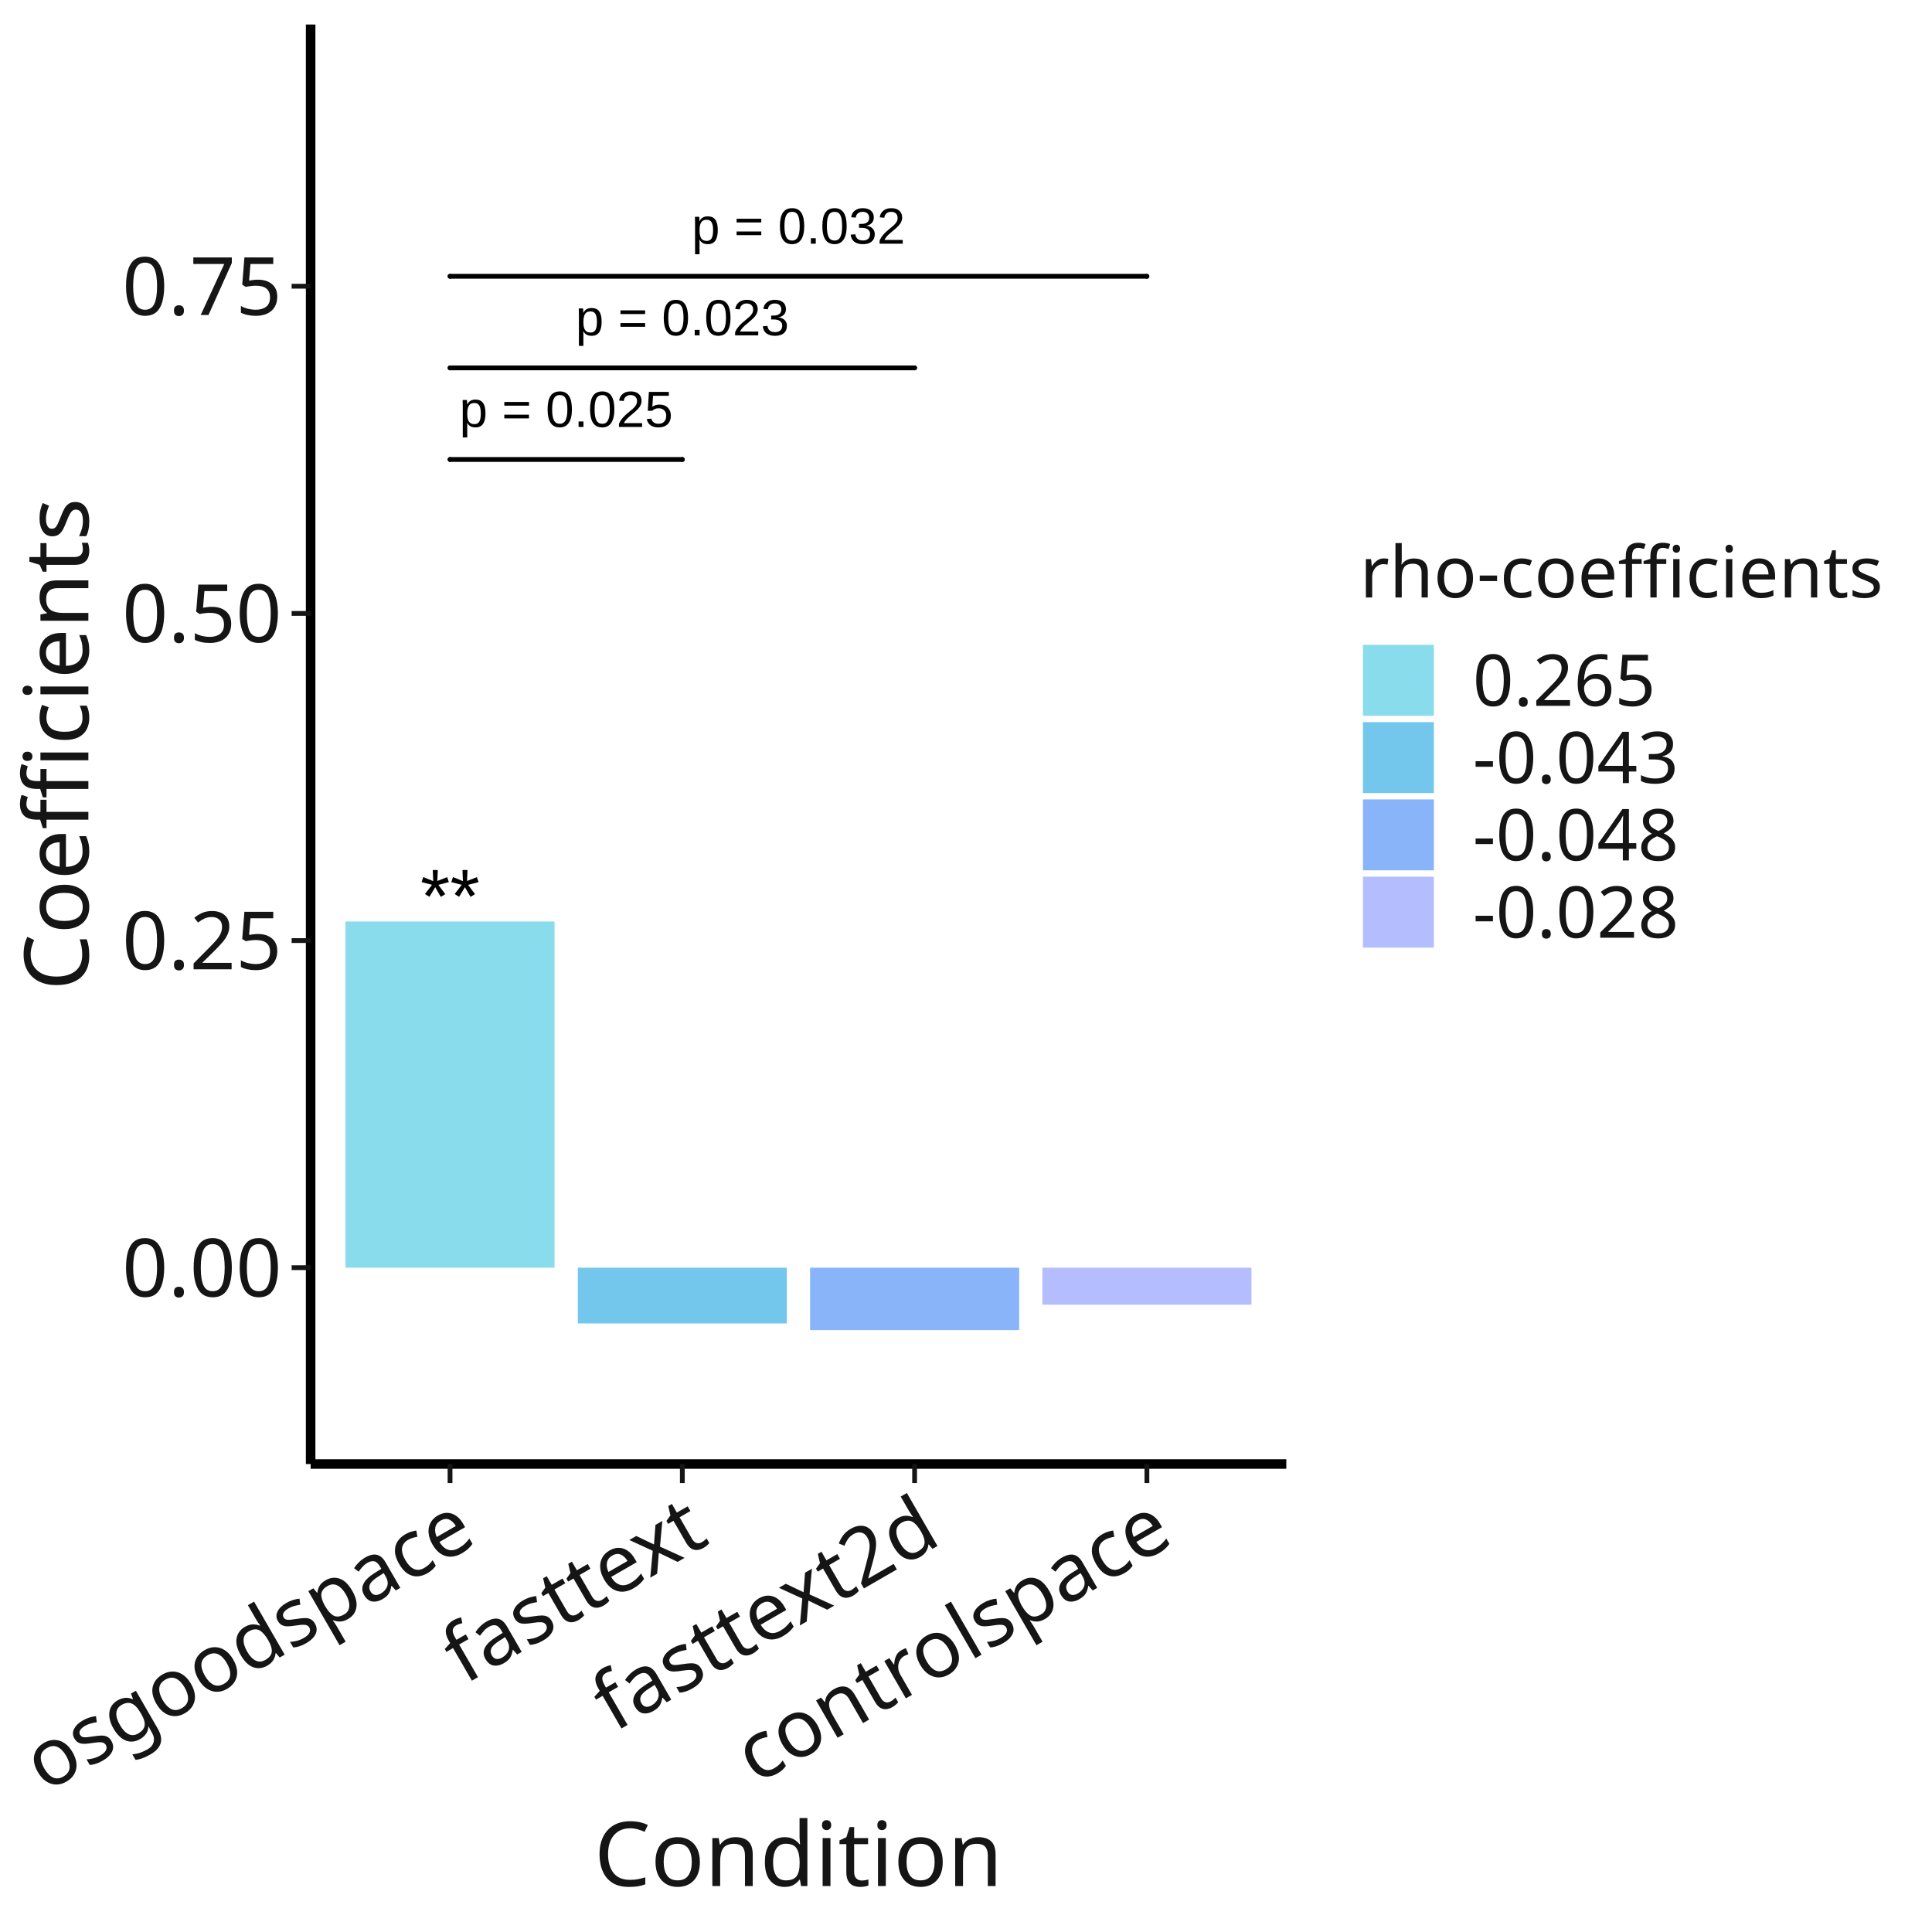
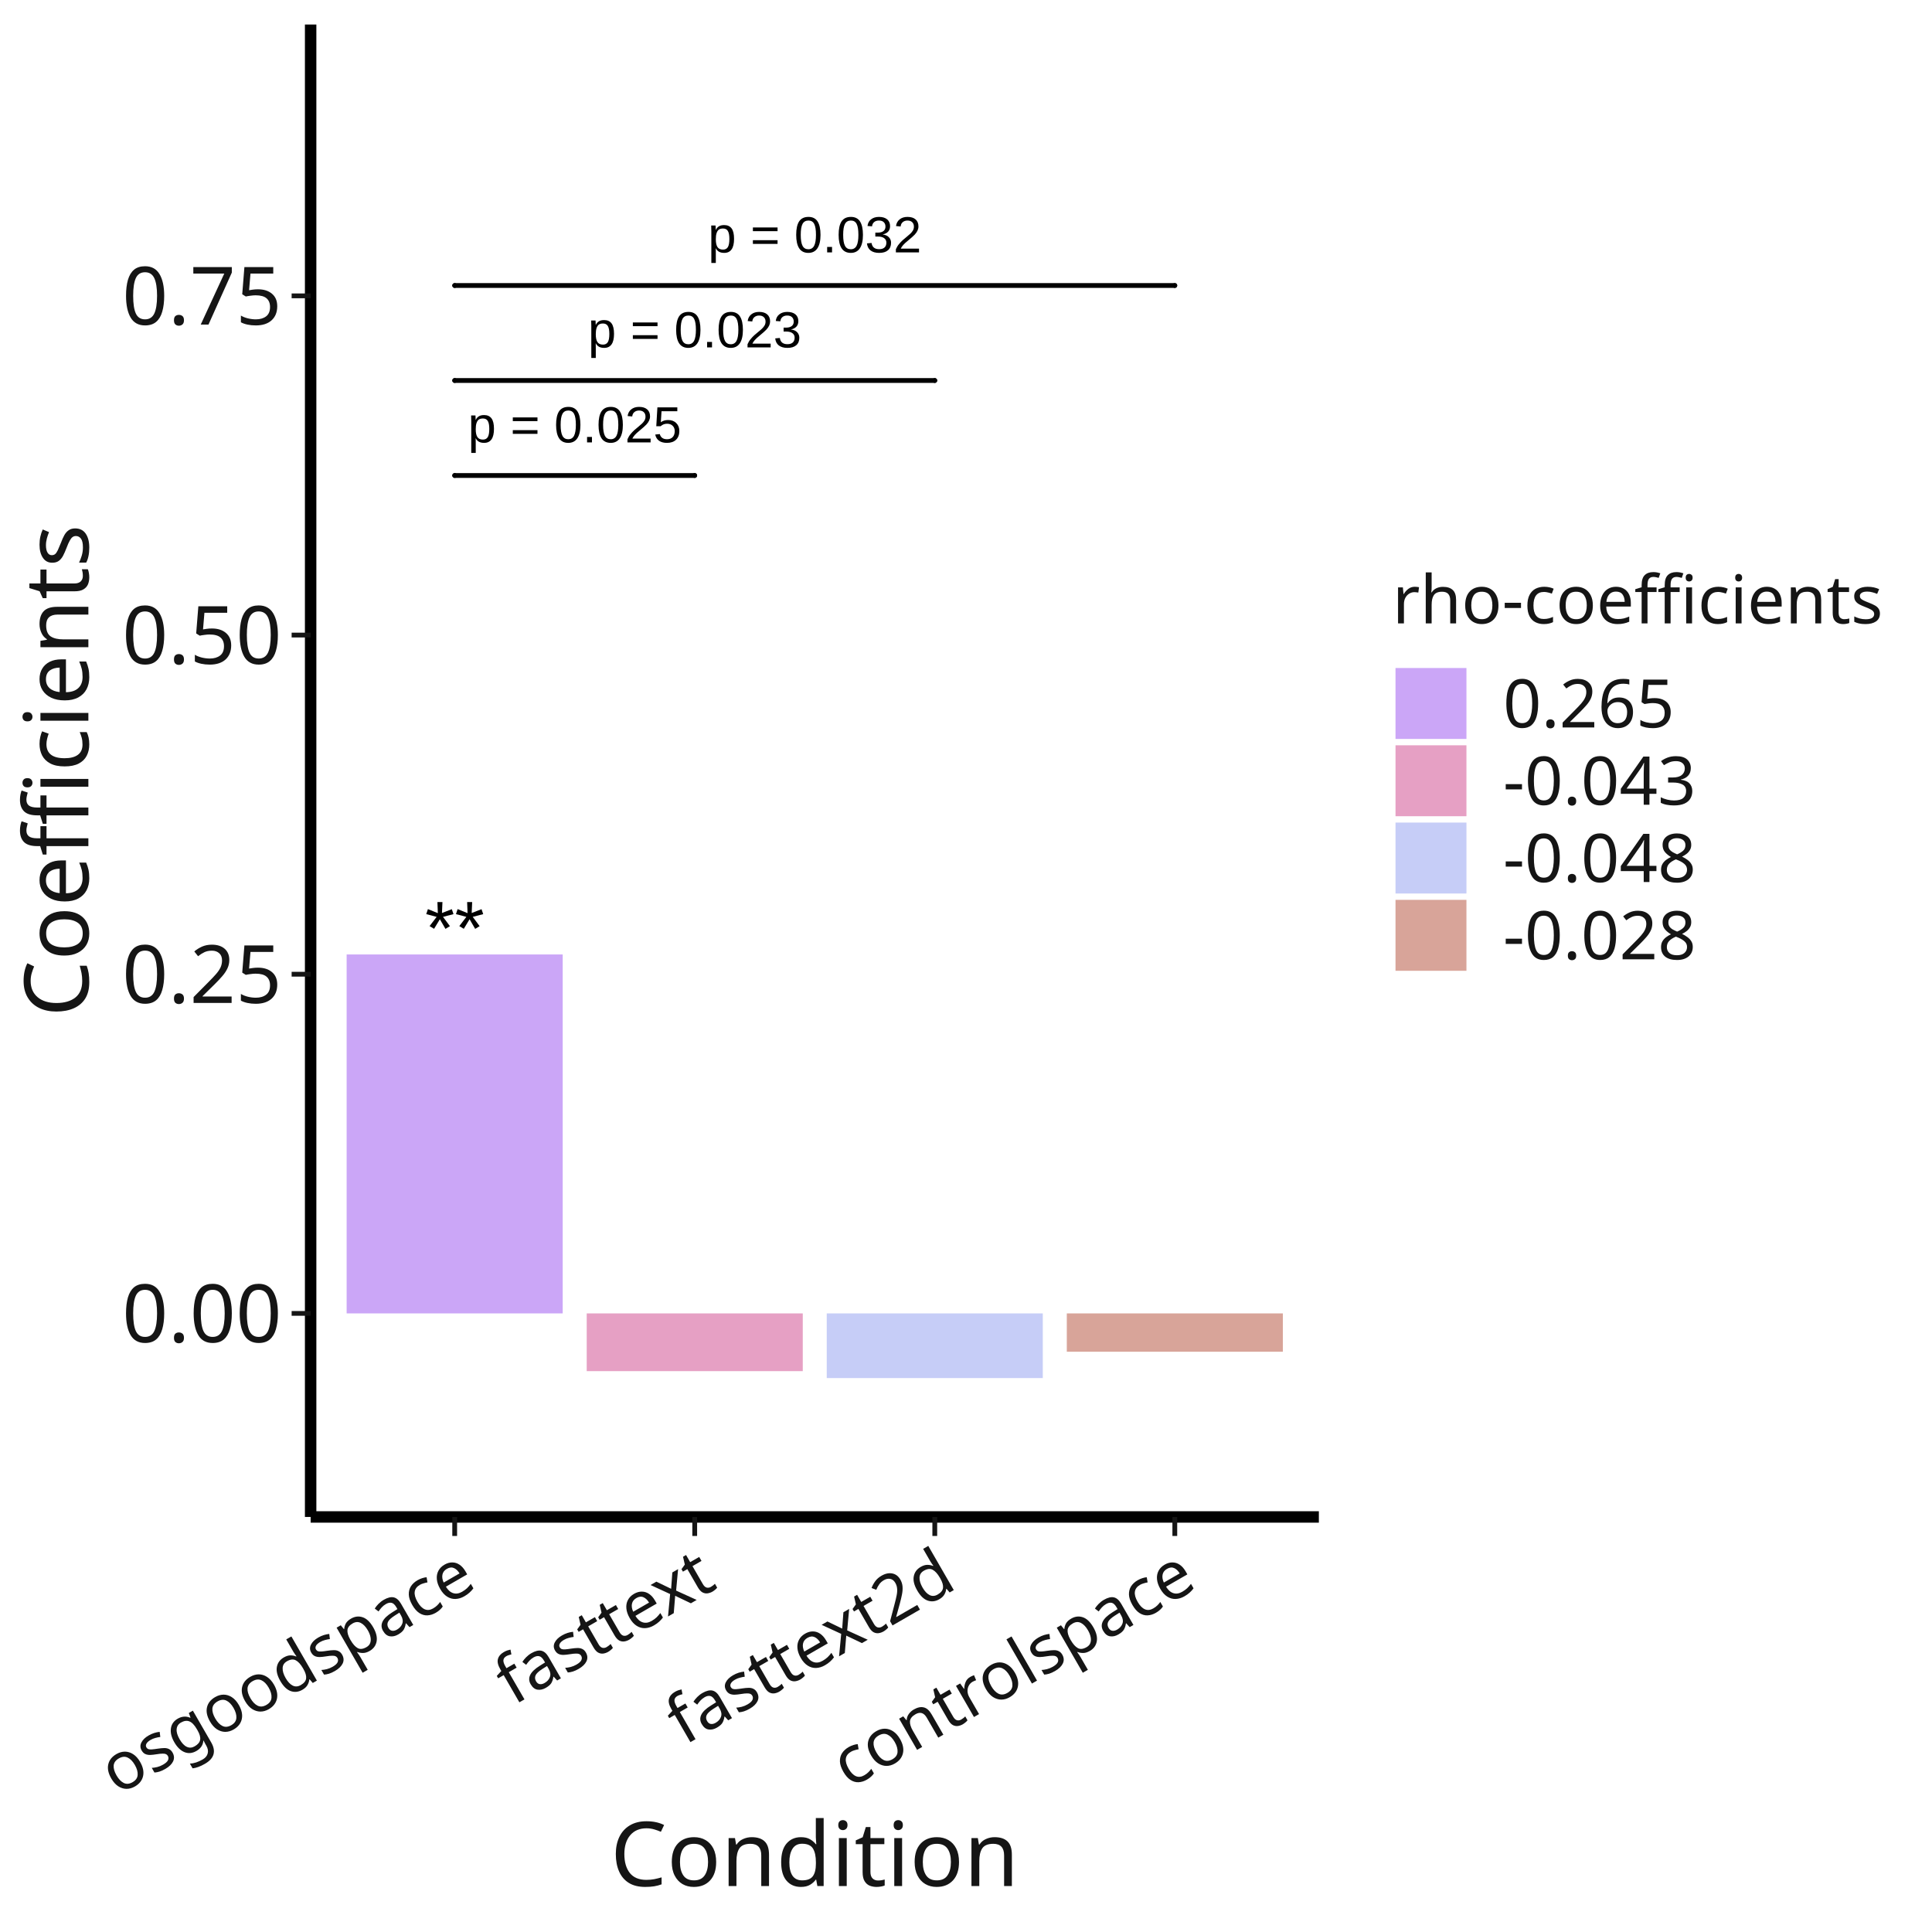
<svg xmlns="http://www.w3.org/2000/svg" class="svglite" width="432.00pt" height="432.00pt" viewBox="0 0 432.00 432.00">
  <defs>
    <style type="text/css">
    .svglite line, .svglite polyline, .svglite polygon, .svglite path, .svglite rect, .svglite circle {
      fill: none;
      stroke: #000000;
      stroke-linecap: round;
      stroke-linejoin: round;
      stroke-miterlimit: 10.00;
    }
    .svglite text {
      white-space: pre;
    }
  </style>
  </defs>
  <rect width="100%" height="100%" style="stroke: none; fill: #FFFFFF;" />
  <defs>
    <clipPath id="cpMC4wMHw0MzIuMDB8MC4wMHw0MzIuMDA=">
      <rect x="0.00" y="0.00" width="432.00" height="432.00" />
    </clipPath>
  </defs>
  <g clip-path="url(#cpMC4wMHw0MzIuMDB8MC4wMHw0MzIuMDA=)">
-     <rect x="-0" y="0" width="432.00" height="432.00" style="stroke-width: 1.07; stroke: #FFFFFF; fill: #FFFFFF;" />
+     <rect x="0.00" y="0" width="432.00" height="432.00" style="stroke-width: 1.07; stroke: #FFFFFF; fill: #FFFFFF;" />
  </g>
  <defs>
-     <clipPath id="cpNjkuNDZ8Mjg3LjYyfDUuNDh8MzI3LjM2">
-       <rect x="69.46" y="5.48" width="218.16" height="321.88" />
+     <clipPath id="cpNjkuNDZ8Mjk0LjkwfDUuNDh8MzM5LjE5">
+       <rect x="69.46" y="5.48" width="225.43" height="333.71" />
    </clipPath>
  </defs>
-   <g clip-path="url(#cpNjkuNDZ8Mjg3LjYyfDUuNDh8MzI3LjM2)">
-     <rect x="69.46" y="5.48" width="218.16" height="321.88" style="stroke-width: 1.07; stroke: none; fill: #FFFFFF;" />
-     <polyline points="69.46,320.04 287.62,320.04 " style="stroke-width: 0.53; stroke: #FFFFFF; stroke-linecap: butt;" />
-     <polyline points="69.46,246.89 287.62,246.89 " style="stroke-width: 0.53; stroke: #FFFFFF; stroke-linecap: butt;" />
-     <polyline points="69.46,173.73 287.62,173.73 " style="stroke-width: 0.53; stroke: #FFFFFF; stroke-linecap: butt;" />
-     <polyline points="69.46,100.58 287.62,100.58 " style="stroke-width: 0.53; stroke: #FFFFFF; stroke-linecap: butt;" />
-     <polyline points="69.46,27.43 287.62,27.43 " style="stroke-width: 0.53; stroke: #FFFFFF; stroke-linecap: butt;" />
-     <polyline points="69.46,283.46 287.62,283.46 " style="stroke-width: 1.07; stroke: #FFFFFF; stroke-linecap: butt;" />
-     <polyline points="69.46,210.31 287.62,210.31 " style="stroke-width: 1.07; stroke: #FFFFFF; stroke-linecap: butt;" />
-     <polyline points="69.46,137.16 287.62,137.16 " style="stroke-width: 1.07; stroke: #FFFFFF; stroke-linecap: butt;" />
-     <polyline points="69.46,64.00 287.62,64.00 " style="stroke-width: 1.07; stroke: #FFFFFF; stroke-linecap: butt;" />
-     <polyline points="100.63,327.36 100.63,5.48 " style="stroke-width: 1.07; stroke: #FFFFFF; stroke-linecap: butt;" />
-     <polyline points="152.57,327.36 152.57,5.48 " style="stroke-width: 1.07; stroke: #FFFFFF; stroke-linecap: butt;" />
-     <polyline points="204.51,327.36 204.51,5.48 " style="stroke-width: 1.07; stroke: #FFFFFF; stroke-linecap: butt;" />
-     <polyline points="256.45,327.36 256.45,5.48 " style="stroke-width: 1.07; stroke: #FFFFFF; stroke-linecap: butt;" />
-     <rect x="77.25" y="206.05" width="46.75" height="77.41" style="stroke-width: 1.07; stroke: none; stroke-linecap: butt; stroke-linejoin: miter; fill: #89DCEB;" />
-     <rect x="129.20" y="283.46" width="46.75" height="12.46" style="stroke-width: 1.07; stroke: none; stroke-linecap: butt; stroke-linejoin: miter; fill: #74C7EC;" />
-     <rect x="181.14" y="283.46" width="46.75" height="13.95" style="stroke-width: 1.07; stroke: none; stroke-linecap: butt; stroke-linejoin: miter; fill: #89B4FA;" />
-     <rect x="233.08" y="283.46" width="46.75" height="8.27" style="stroke-width: 1.07; stroke: none; stroke-linecap: butt; stroke-linejoin: miter; fill: #B4BEFE;" />
-     <text x="100.63" y="206.29" text-anchor="middle" style="font-size: 17.07px; font-family: &quot;Liberation Sans&quot;;" textLength="18.81px" lengthAdjust="spacingAndGlyphs">**</text>
-     <text x="126.60" y="95.46" text-anchor="middle" style="font-size: 11.38px; font-family: &quot;Liberation Sans&quot;;" textLength="48.51px" lengthAdjust="spacingAndGlyphs">p = 0.025</text>
-     <line x1="152.57" y1="102.74" x2="152.57" y2="102.74" style="stroke-width: 1.07;" />
-     <line x1="152.57" y1="102.74" x2="100.63" y2="102.74" style="stroke-width: 1.07;" />
-     <line x1="100.63" y1="102.74" x2="100.63" y2="102.74" style="stroke-width: 1.07;" />
-     <text x="152.57" y="74.98" text-anchor="middle" style="font-size: 11.38px; font-family: &quot;Liberation Sans&quot;;" textLength="48.51px" lengthAdjust="spacingAndGlyphs">p = 0.023</text>
-     <line x1="204.51" y1="82.26" x2="204.51" y2="82.26" style="stroke-width: 1.07;" />
-     <line x1="204.51" y1="82.26" x2="100.63" y2="82.26" style="stroke-width: 1.07;" />
-     <line x1="100.63" y1="82.26" x2="100.63" y2="82.26" style="stroke-width: 1.07;" />
-     <text x="178.54" y="54.49" text-anchor="middle" style="font-size: 11.38px; font-family: &quot;Liberation Sans&quot;;" textLength="48.51px" lengthAdjust="spacingAndGlyphs">p = 0.032</text>
-     <line x1="256.45" y1="61.78" x2="256.45" y2="61.78" style="stroke-width: 1.07;" />
-     <line x1="256.45" y1="61.78" x2="100.63" y2="61.78" style="stroke-width: 1.07;" />
-     <line x1="100.63" y1="61.78" x2="100.63" y2="61.78" style="stroke-width: 1.07;" />
+   <g clip-path="url(#cpNjkuNDZ8Mjk0LjkwfDUuNDh8MzM5LjE5)">
+     <rect x="69.46" y="5.48" width="225.43" height="333.71" style="stroke-width: 1.07; stroke: none; fill: #FFFFFF;" />
+     <polyline points="69.46,331.60 294.90,331.60 " style="stroke-width: 0.53; stroke: #FFFFFF; stroke-linecap: butt;" />
+     <polyline points="69.46,255.76 294.90,255.76 " style="stroke-width: 0.53; stroke: #FFFFFF; stroke-linecap: butt;" />
+     <polyline points="69.46,179.92 294.90,179.92 " style="stroke-width: 0.53; stroke: #FFFFFF; stroke-linecap: butt;" />
+     <polyline points="69.46,104.07 294.90,104.07 " style="stroke-width: 0.53; stroke: #FFFFFF; stroke-linecap: butt;" />
+     <polyline points="69.46,28.23 294.90,28.23 " style="stroke-width: 0.53; stroke: #FFFFFF; stroke-linecap: butt;" />
+     <polyline points="69.46,293.68 294.90,293.68 " style="stroke-width: 1.07; stroke: #FFFFFF; stroke-linecap: butt;" />
+     <polyline points="69.46,217.84 294.90,217.84 " style="stroke-width: 1.07; stroke: #FFFFFF; stroke-linecap: butt;" />
+     <polyline points="69.46,142.00 294.90,142.00 " style="stroke-width: 1.07; stroke: #FFFFFF; stroke-linecap: butt;" />
+     <polyline points="69.46,66.15 294.90,66.15 " style="stroke-width: 1.07; stroke: #FFFFFF; stroke-linecap: butt;" />
+     <polyline points="101.67,339.19 101.67,5.48 " style="stroke-width: 1.07; stroke: #FFFFFF; stroke-linecap: butt;" />
+     <polyline points="155.34,339.19 155.34,5.48 " style="stroke-width: 1.07; stroke: #FFFFFF; stroke-linecap: butt;" />
+     <polyline points="209.02,339.19 209.02,5.48 " style="stroke-width: 1.07; stroke: #FFFFFF; stroke-linecap: butt;" />
+     <polyline points="262.69,339.19 262.69,5.48 " style="stroke-width: 1.07; stroke: #FFFFFF; stroke-linecap: butt;" />
+     <rect x="77.51" y="213.42" width="48.31" height="80.26" style="stroke-width: 1.07; stroke: none; stroke-linecap: butt; stroke-linejoin: miter; fill: #CBA6F7;" />
+     <rect x="131.19" y="293.68" width="48.31" height="12.91" style="stroke-width: 1.07; stroke: none; stroke-linecap: butt; stroke-linejoin: miter; fill: #E6A0C4;" />
+     <rect x="184.86" y="293.68" width="48.31" height="14.46" style="stroke-width: 1.07; stroke: none; stroke-linecap: butt; stroke-linejoin: miter; fill: #C6CDF7;" />
+     <rect x="238.54" y="293.68" width="48.31" height="8.57" style="stroke-width: 1.07; stroke: none; stroke-linecap: butt; stroke-linejoin: miter; fill: #D8A499;" />
+     <text x="101.67" y="213.45" text-anchor="middle" style="font-size: 17.07px; font-family: &quot;Liberation Sans&quot;;" textLength="18.81px" lengthAdjust="spacingAndGlyphs">**</text>
+     <text x="128.50" y="98.92" text-anchor="middle" style="font-size: 11.38px; font-family: &quot;Liberation Sans&quot;;" textLength="48.51px" lengthAdjust="spacingAndGlyphs">p = 0.025</text>
+     <line x1="155.34" y1="106.32" x2="155.34" y2="106.32" style="stroke-width: 1.07;" />
+     <line x1="155.34" y1="106.32" x2="101.67" y2="106.32" style="stroke-width: 1.07;" />
+     <line x1="101.67" y1="106.32" x2="101.67" y2="106.32" style="stroke-width: 1.07;" />
+     <text x="155.34" y="77.68" text-anchor="middle" style="font-size: 11.38px; font-family: &quot;Liberation Sans&quot;;" textLength="48.51px" lengthAdjust="spacingAndGlyphs">p = 0.023</text>
+     <line x1="209.02" y1="85.08" x2="209.02" y2="85.08" style="stroke-width: 1.07;" />
+     <line x1="209.02" y1="85.08" x2="101.67" y2="85.08" style="stroke-width: 1.07;" />
+     <line x1="101.67" y1="85.08" x2="101.67" y2="85.08" style="stroke-width: 1.07;" />
+     <text x="182.18" y="56.44" text-anchor="middle" style="font-size: 11.38px; font-family: &quot;Liberation Sans&quot;;" textLength="48.51px" lengthAdjust="spacingAndGlyphs">p = 0.032</text>
+     <line x1="262.69" y1="63.84" x2="262.69" y2="63.84" style="stroke-width: 1.07;" />
+     <line x1="262.69" y1="63.84" x2="101.67" y2="63.84" style="stroke-width: 1.07;" />
+     <line x1="101.67" y1="63.84" x2="101.67" y2="63.84" style="stroke-width: 1.07;" />
  </g>
  <g clip-path="url(#cpMC4wMHw0MzIuMDB8MC4wMHw0MzIuMDA=)">
-     <polyline points="69.46,327.36 69.46,5.48 " style="stroke-width: 2.13; stroke-linecap: butt;" />
-     <text x="63.02" y="289.89" text-anchor="end" style="font-size: 18.00px;fill: #151515; font-family: &quot;Noto Sans&quot;;" textLength="35.71px" lengthAdjust="spacingAndGlyphs">0.00</text>
-     <text x="63.02" y="216.74" text-anchor="end" style="font-size: 18.00px;fill: #151515; font-family: &quot;Noto Sans&quot;;" textLength="35.71px" lengthAdjust="spacingAndGlyphs">0.25</text>
-     <text x="63.02" y="143.58" text-anchor="end" style="font-size: 18.00px;fill: #151515; font-family: &quot;Noto Sans&quot;;" textLength="35.71px" lengthAdjust="spacingAndGlyphs">0.50</text>
-     <text x="63.02" y="70.43" text-anchor="end" style="font-size: 18.00px;fill: #151515; font-family: &quot;Noto Sans&quot;;" textLength="35.71px" lengthAdjust="spacingAndGlyphs">0.75</text>
-     <polyline points="65.21,283.46 69.46,283.46 " style="stroke-width: 1.07; stroke: #151515; stroke-linecap: butt;" />
-     <polyline points="65.21,210.31 69.46,210.31 " style="stroke-width: 1.07; stroke: #151515; stroke-linecap: butt;" />
-     <polyline points="65.21,137.16 69.46,137.16 " style="stroke-width: 1.07; stroke: #151515; stroke-linecap: butt;" />
-     <polyline points="65.21,64.00 69.46,64.00 " style="stroke-width: 1.07; stroke: #151515; stroke-linecap: butt;" />
-     <polyline points="69.46,327.36 287.62,327.36 " style="stroke-width: 2.13; stroke-linecap: butt;" />
-     <polyline points="100.63,331.61 100.63,327.36 " style="stroke-width: 1.07; stroke: #151515; stroke-linecap: butt;" />
-     <polyline points="152.57,331.61 152.57,327.36 " style="stroke-width: 1.07; stroke: #151515; stroke-linecap: butt;" />
-     <polyline points="204.51,331.61 204.51,327.36 " style="stroke-width: 1.07; stroke: #151515; stroke-linecap: butt;" />
-     <polyline points="256.45,331.61 256.45,327.36 " style="stroke-width: 1.07; stroke: #151515; stroke-linecap: butt;" />
-     <text transform="translate(107.05,344.93) rotate(-30)" text-anchor="end" style="font-size: 18.00px;fill: #151515; font-family: &quot;Noto Sans&quot;;" textLength="112.05px" lengthAdjust="spacingAndGlyphs">osgoodspace</text>
-     <text transform="translate(158.99,344.93) rotate(-30)" text-anchor="end" style="font-size: 18.00px;fill: #151515; font-family: &quot;Noto Sans&quot;;" textLength="64.10px" lengthAdjust="spacingAndGlyphs">fasttext</text>
-     <text transform="translate(210.94,344.93) rotate(-30)" text-anchor="end" style="font-size: 18.00px;fill: #151515; font-family: &quot;Noto Sans&quot;;" textLength="85.47px" lengthAdjust="spacingAndGlyphs">fasttext2d</text>
-     <text transform="translate(262.88,344.93) rotate(-30)" text-anchor="end" style="font-size: 18.00px;fill: #151515; font-family: &quot;Noto Sans&quot;;" textLength="108.73px" lengthAdjust="spacingAndGlyphs">controlspace</text>
-     <text x="178.54" y="421.72" text-anchor="middle" style="font-size: 20.00px;fill: #151515; font-family: &quot;Noto Sans&quot;;" textLength="91.42px" lengthAdjust="spacingAndGlyphs">Condition</text>
-     <text transform="translate(19.76,166.42) rotate(-90)" text-anchor="middle" style="font-size: 20.00px;fill: #151515; font-family: &quot;Noto Sans&quot;;" textLength="110.17px" lengthAdjust="spacingAndGlyphs">Coefficients</text>
-     <text x="304.06" y="133.59" style="font-size: 16.00px;fill: #151515; font-family: &quot;Noto Sans&quot;;" textLength="116.99px" lengthAdjust="spacingAndGlyphs">rho-coefficients</text>
-     <rect x="304.76" y="144.19" width="15.86" height="15.86" style="stroke-width: 1.07; stroke: none; stroke-linecap: butt; stroke-linejoin: miter; fill: #89DCEB;" />
-     <rect x="304.76" y="161.47" width="15.86" height="15.86" style="stroke-width: 1.07; stroke: none; stroke-linecap: butt; stroke-linejoin: miter; fill: #74C7EC;" />
-     <rect x="304.76" y="178.75" width="15.86" height="15.86" style="stroke-width: 1.07; stroke: none; stroke-linecap: butt; stroke-linejoin: miter; fill: #89B4FA;" />
-     <rect x="304.76" y="196.03" width="15.86" height="15.86" style="stroke-width: 1.07; stroke: none; stroke-linecap: butt; stroke-linejoin: miter; fill: #B4BEFE;" />
-     <text x="329.31" y="157.83" style="font-size: 16.00px;fill: #151515; font-family: &quot;Noto Sans&quot;;" textLength="40.90px" lengthAdjust="spacingAndGlyphs">0.265</text>
-     <text x="329.31" y="175.11" style="font-size: 16.00px;fill: #151515; font-family: &quot;Noto Sans&quot;;" textLength="46.05px" lengthAdjust="spacingAndGlyphs">-0.043</text>
-     <text x="329.31" y="192.39" style="font-size: 16.00px;fill: #151515; font-family: &quot;Noto Sans&quot;;" textLength="46.05px" lengthAdjust="spacingAndGlyphs">-0.048</text>
-     <text x="329.31" y="209.67" style="font-size: 16.00px;fill: #151515; font-family: &quot;Noto Sans&quot;;" textLength="46.05px" lengthAdjust="spacingAndGlyphs">-0.028</text>
+     <polyline points="69.46,339.19 69.46,5.48 " style="stroke-width: 2.56; stroke-linecap: butt;" />
+     <text x="63.02" y="300.11" text-anchor="end" style="font-size: 18.00px;fill: #151515; font-family: &quot;Noto Sans&quot;;" textLength="35.71px" lengthAdjust="spacingAndGlyphs">0.00</text>
+     <text x="63.02" y="224.26" text-anchor="end" style="font-size: 18.00px;fill: #151515; font-family: &quot;Noto Sans&quot;;" textLength="35.71px" lengthAdjust="spacingAndGlyphs">0.25</text>
+     <text x="63.02" y="148.42" text-anchor="end" style="font-size: 18.00px;fill: #151515; font-family: &quot;Noto Sans&quot;;" textLength="35.71px" lengthAdjust="spacingAndGlyphs">0.50</text>
+     <text x="63.02" y="72.58" text-anchor="end" style="font-size: 18.00px;fill: #151515; font-family: &quot;Noto Sans&quot;;" textLength="35.71px" lengthAdjust="spacingAndGlyphs">0.75</text>
+     <polyline points="65.21,293.68 69.46,293.68 " style="stroke-width: 1.07; stroke: #151515; stroke-linecap: butt;" />
+     <polyline points="65.21,217.84 69.46,217.84 " style="stroke-width: 1.07; stroke: #151515; stroke-linecap: butt;" />
+     <polyline points="65.21,142.00 69.46,142.00 " style="stroke-width: 1.07; stroke: #151515; stroke-linecap: butt;" />
+     <polyline points="65.21,66.15 69.46,66.15 " style="stroke-width: 1.07; stroke: #151515; stroke-linecap: butt;" />
+     <polyline points="69.46,339.19 294.90,339.19 " style="stroke-width: 2.56; stroke-linecap: butt;" />
+     <polyline points="101.67,343.44 101.67,339.19 " style="stroke-width: 1.07; stroke: #151515; stroke-linecap: butt;" />
+     <polyline points="155.34,343.44 155.34,339.19 " style="stroke-width: 1.07; stroke: #151515; stroke-linecap: butt;" />
+     <polyline points="209.02,343.44 209.02,339.19 " style="stroke-width: 1.07; stroke: #151515; stroke-linecap: butt;" />
+     <polyline points="262.69,343.44 262.69,339.19 " style="stroke-width: 1.07; stroke: #151515; stroke-linecap: butt;" />
+     <text transform="translate(107.02,354.91) rotate(-30)" text-anchor="end" style="font-size: 15.00px;fill: #151515; font-family: &quot;Noto Sans&quot;;" textLength="93.33px" lengthAdjust="spacingAndGlyphs">osgoodspace</text>
+     <text transform="translate(160.70,354.91) rotate(-30)" text-anchor="end" style="font-size: 15.00px;fill: #151515; font-family: &quot;Noto Sans&quot;;" textLength="53.40px" lengthAdjust="spacingAndGlyphs">fasttext</text>
+     <text transform="translate(214.37,354.91) rotate(-30)" text-anchor="end" style="font-size: 15.00px;fill: #151515; font-family: &quot;Noto Sans&quot;;" textLength="71.21px" lengthAdjust="spacingAndGlyphs">fasttext2d</text>
+     <text transform="translate(268.05,354.91) rotate(-30)" text-anchor="end" style="font-size: 15.00px;fill: #151515; font-family: &quot;Noto Sans&quot;;" textLength="90.58px" lengthAdjust="spacingAndGlyphs">controlspace</text>
+     <text x="182.18" y="421.72" text-anchor="middle" style="font-size: 20.00px;fill: #151515; font-family: &quot;Noto Sans&quot;;" textLength="91.42px" lengthAdjust="spacingAndGlyphs">Condition</text>
+     <text transform="translate(19.76,172.33) rotate(-90)" text-anchor="middle" style="font-size: 20.00px;fill: #151515; font-family: &quot;Noto Sans&quot;;" textLength="110.17px" lengthAdjust="spacingAndGlyphs">Coefficients</text>
+     <text x="311.33" y="139.39" style="font-size: 15.00px;fill: #151515; font-family: &quot;Noto Sans&quot;;" textLength="109.71px" lengthAdjust="spacingAndGlyphs">rho-coefficients</text>
+     <rect x="312.04" y="149.37" width="15.86" height="15.86" style="stroke-width: 1.07; stroke: none; stroke-linecap: butt; stroke-linejoin: miter; fill: #CBA6F7;" />
+     <rect x="312.04" y="166.65" width="15.86" height="15.86" style="stroke-width: 1.07; stroke: none; stroke-linecap: butt; stroke-linejoin: miter; fill: #E6A0C4;" />
+     <rect x="312.04" y="183.93" width="15.86" height="15.86" style="stroke-width: 1.07; stroke: none; stroke-linecap: butt; stroke-linejoin: miter; fill: #C6CDF7;" />
+     <rect x="312.04" y="201.21" width="15.86" height="15.86" style="stroke-width: 1.07; stroke: none; stroke-linecap: butt; stroke-linejoin: miter; fill: #D8A499;" />
+     <text x="336.09" y="162.66" style="font-size: 15.00px;fill: #151515; font-family: &quot;Noto Sans&quot;;" textLength="38.35px" lengthAdjust="spacingAndGlyphs">0.265</text>
+     <text x="336.09" y="179.94" style="font-size: 15.00px;fill: #151515; font-family: &quot;Noto Sans&quot;;" textLength="43.18px" lengthAdjust="spacingAndGlyphs">-0.043</text>
+     <text x="336.09" y="197.22" style="font-size: 15.00px;fill: #151515; font-family: &quot;Noto Sans&quot;;" textLength="43.18px" lengthAdjust="spacingAndGlyphs">-0.048</text>
+     <text x="336.09" y="214.50" style="font-size: 15.00px;fill: #151515; font-family: &quot;Noto Sans&quot;;" textLength="43.18px" lengthAdjust="spacingAndGlyphs">-0.028</text>
  </g>
</svg>
